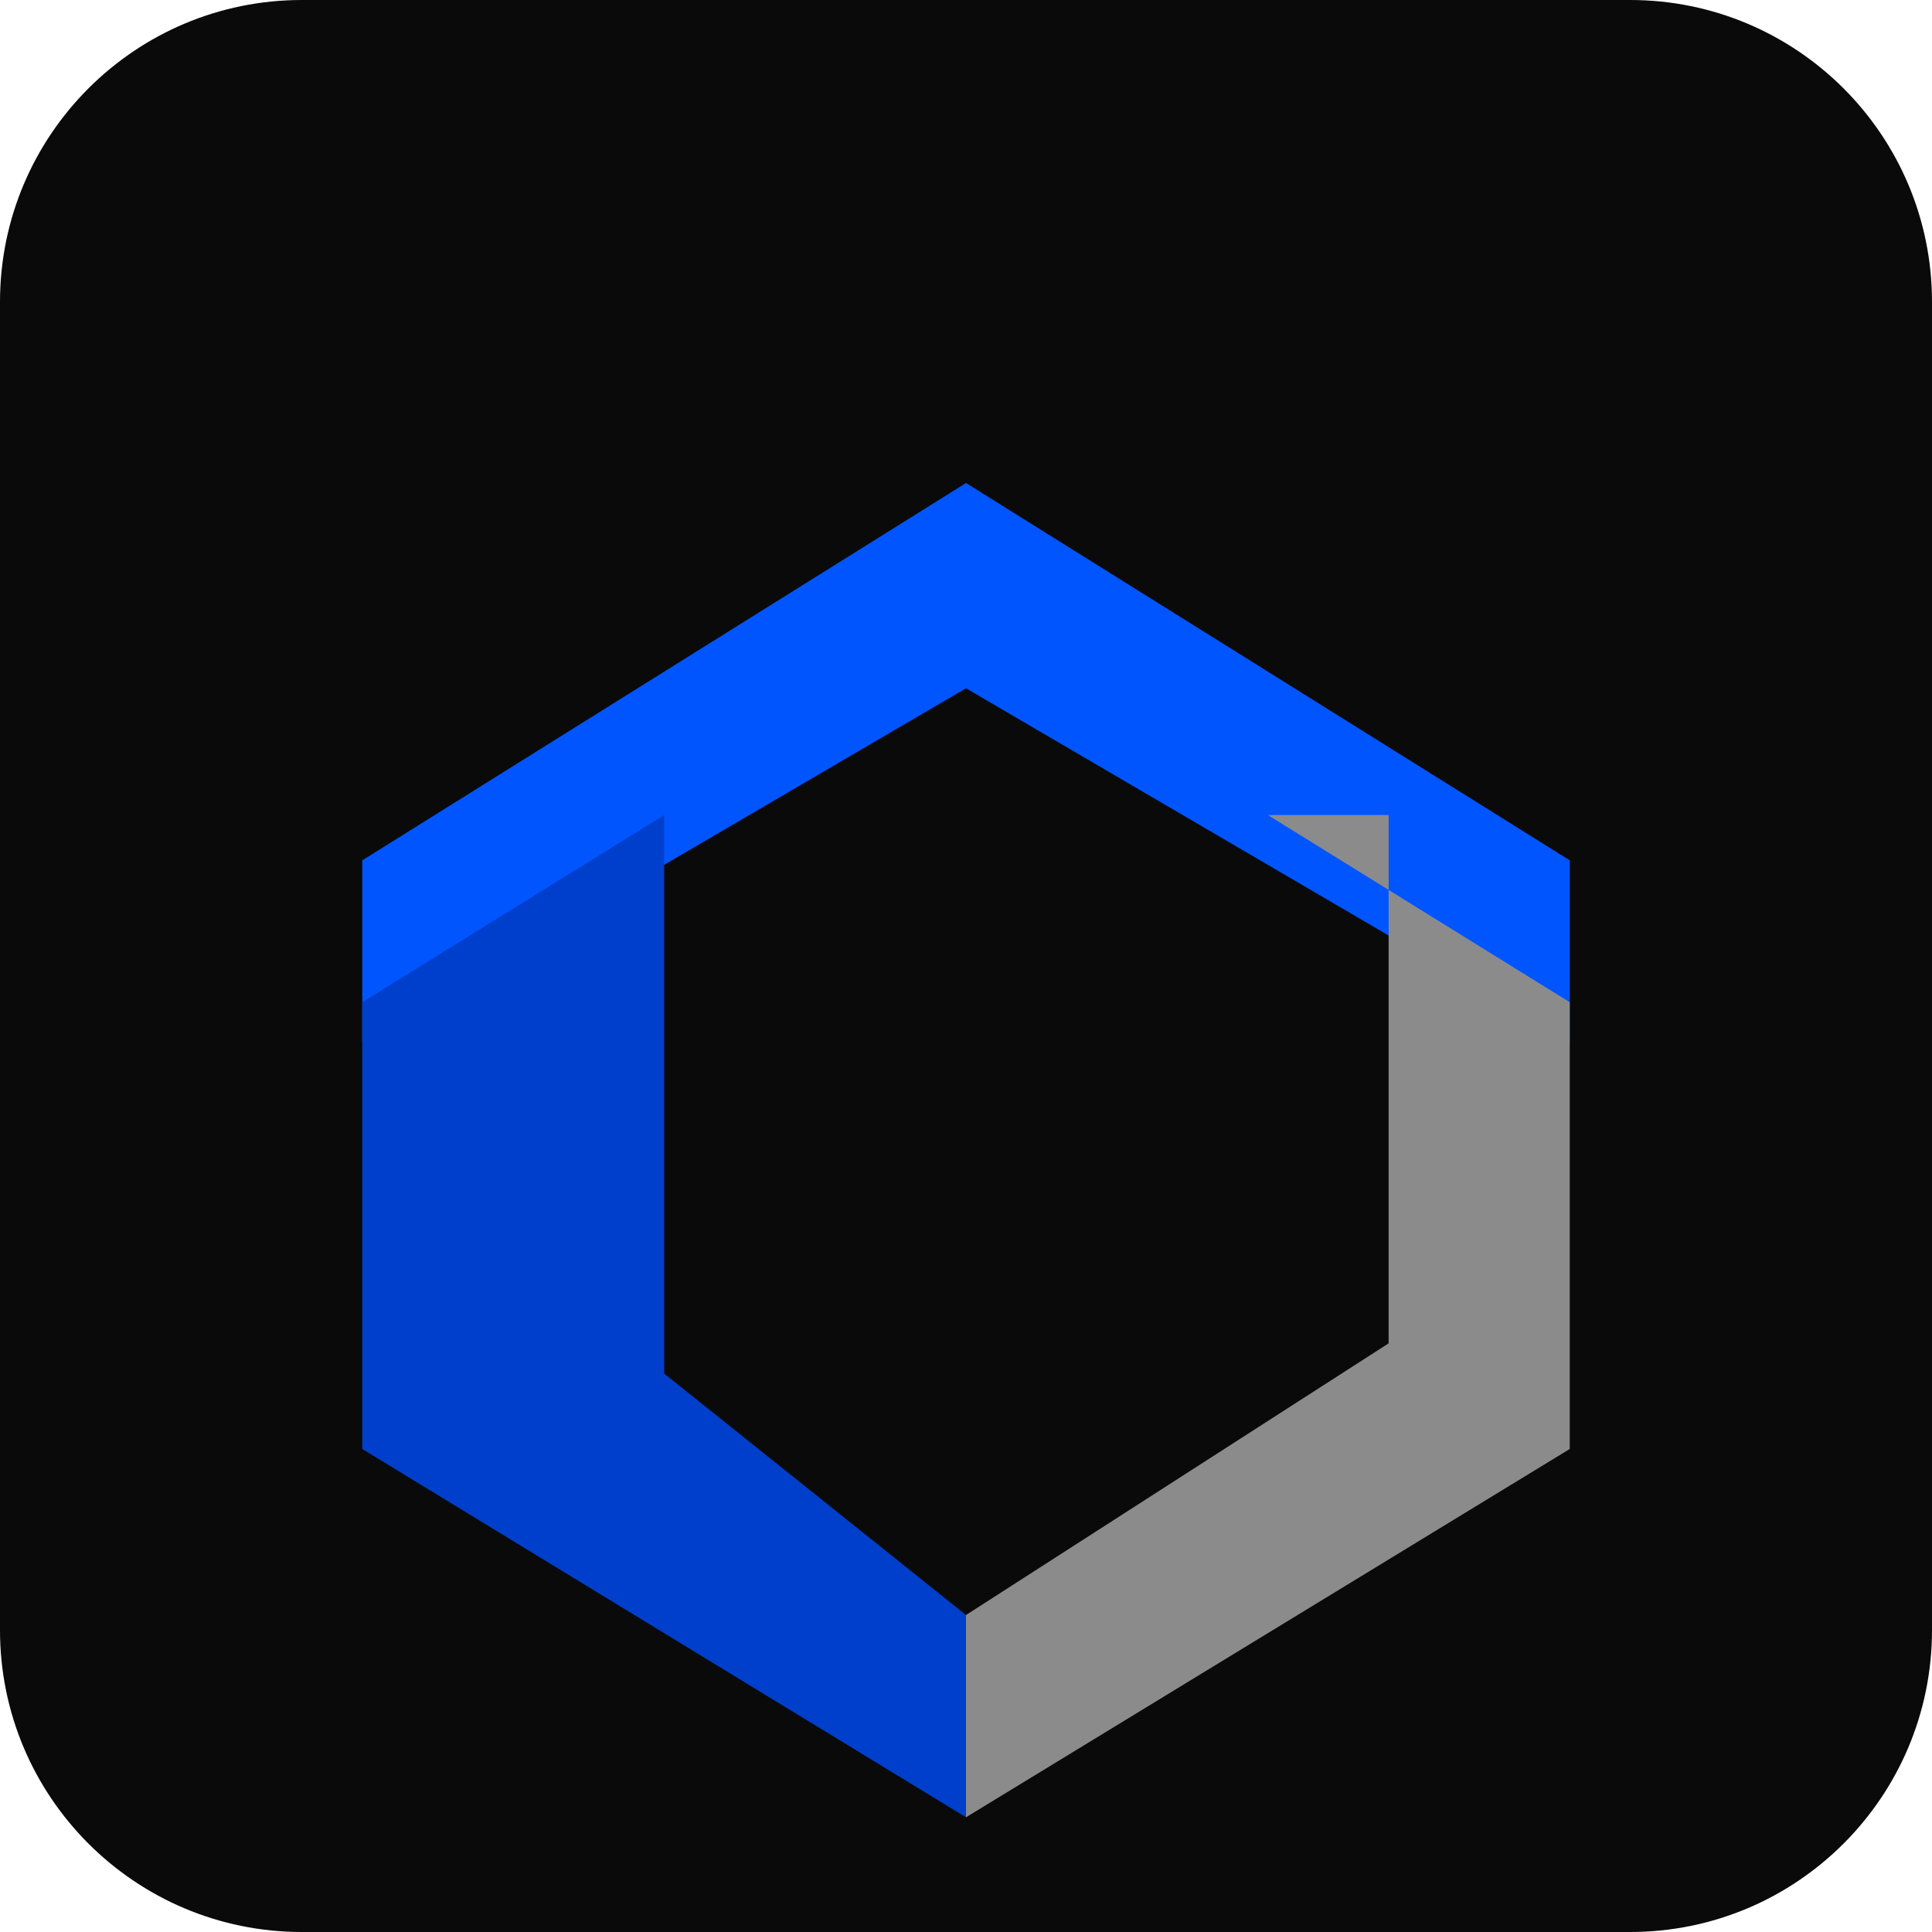
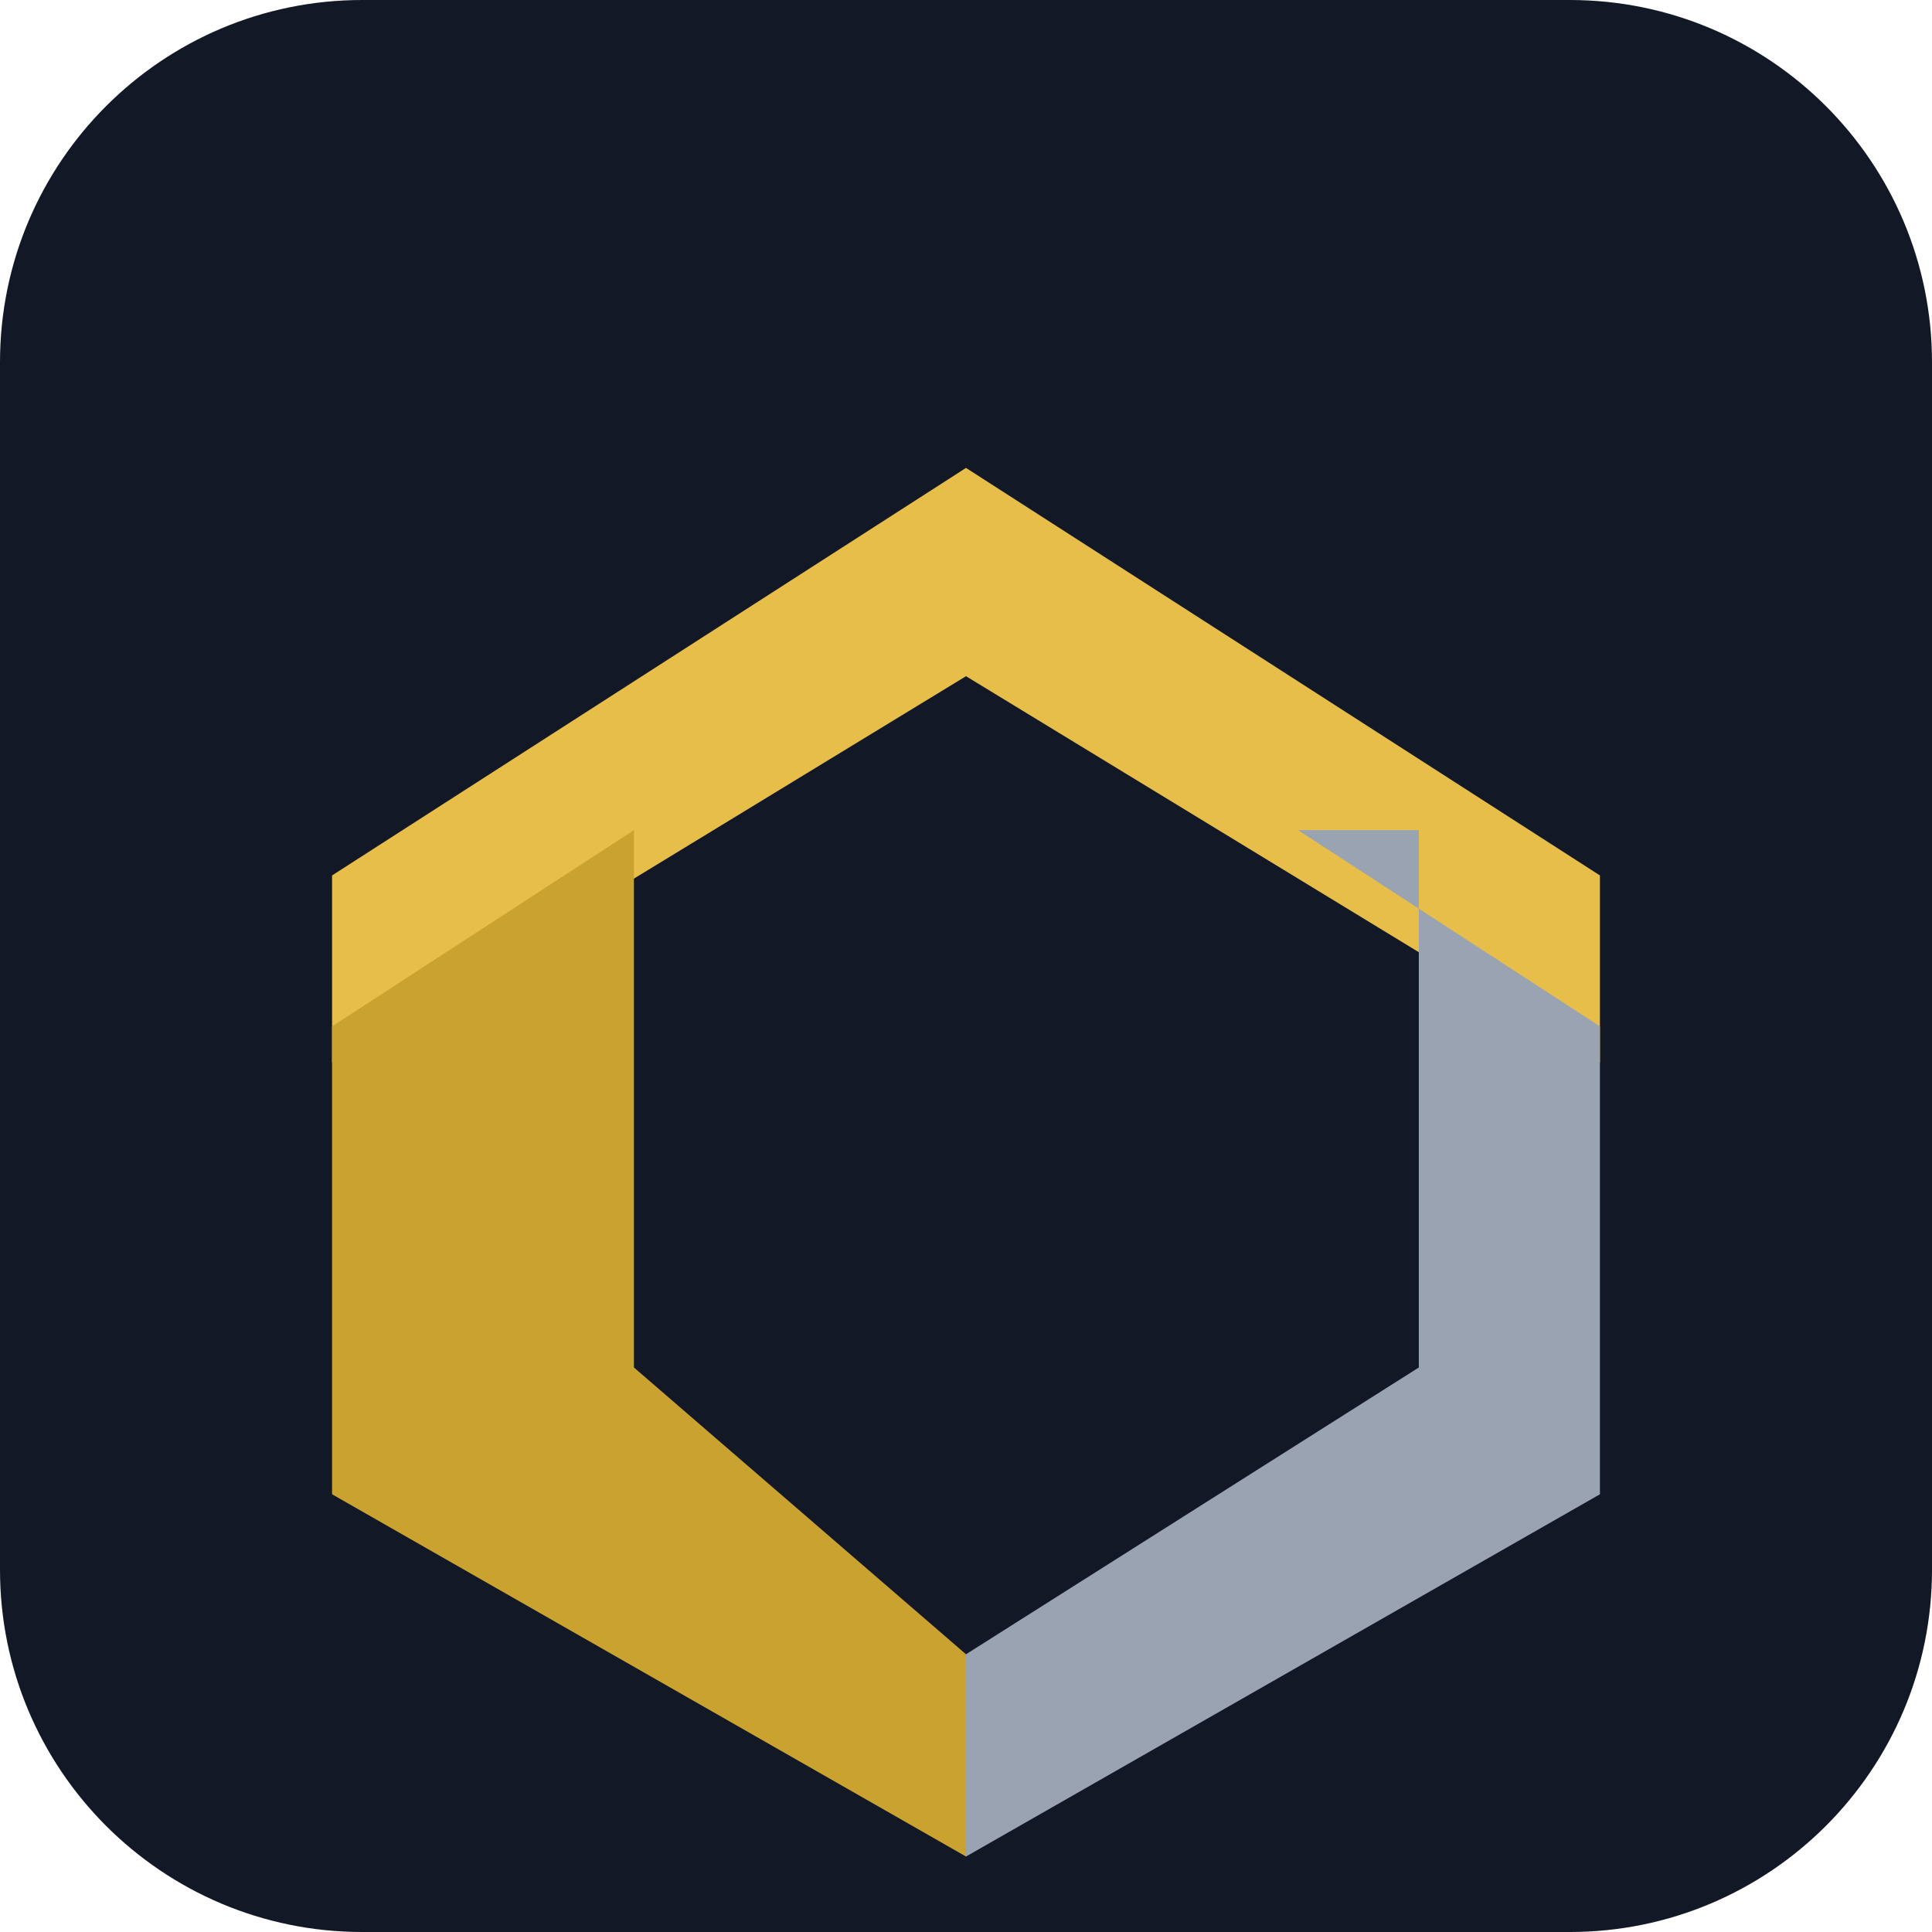
<svg xmlns="http://www.w3.org/2000/svg" viewBox="0 0 64 64" fill="none">
-   <rect width="64" height="64" rx="10" fill="#0A0A0A" />
-   <path d="M12 28.5 32 16l20 12.5v6L32 22.8 12 34.5v-6Z" fill="#0055FF" />
-   <path d="M42 27 52 33.2V48L32 60.2V53.5l14-9V27Z" fill="#8B8B8B" />
-   <path d="M22 27v18.5L32 53.5v6.7L12 48V33.2L22 27Z" fill="#003FCC" />
+   <rect width="64" height="64" rx="12" fill="#121826" />
+   <path d="M11 29 32 15.5 53 29v6.2L32 22.4 11 35.2V29Z" fill="#E8BE4A" />
+   <path d="M43 27.5 53 34v15.5L32 61.5V54.8l15-9.5V27.5Z" fill="#9AA3B2" />
+   <path d="M21 27.5v17.8L32 54.8v6.7L11 49.5V34l10-6.5Z" fill="#C9A230" />
</svg>
